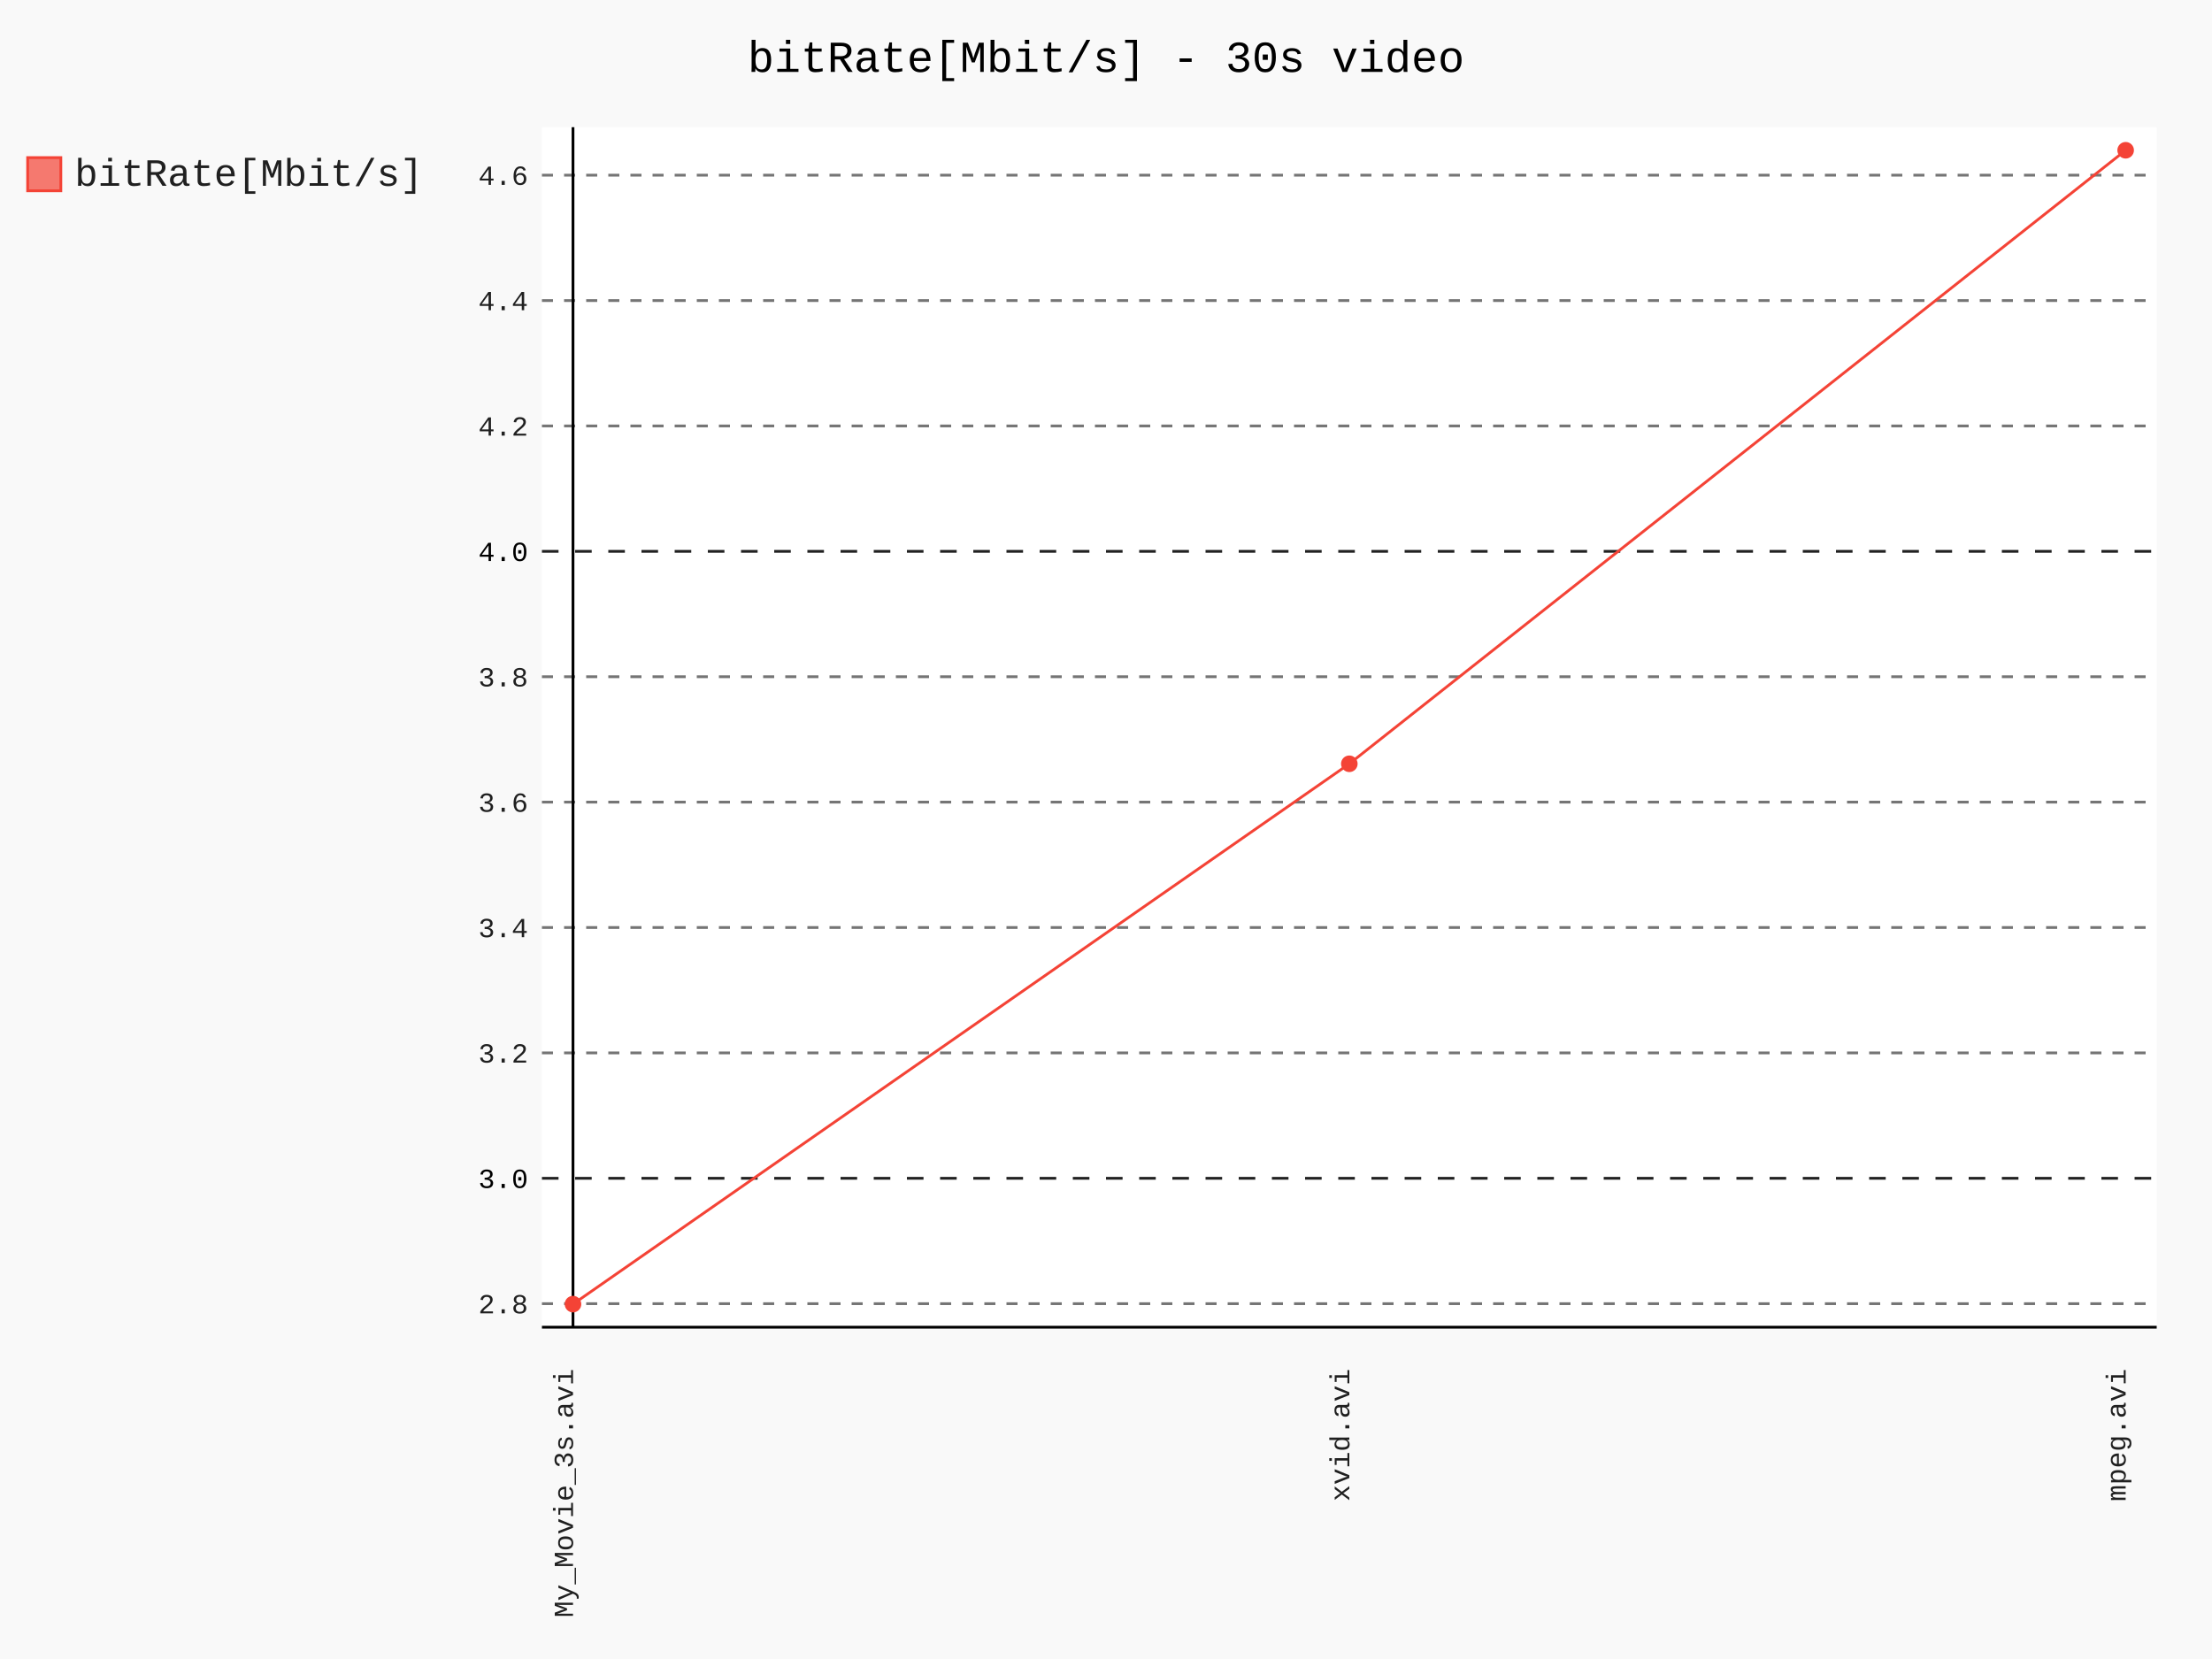
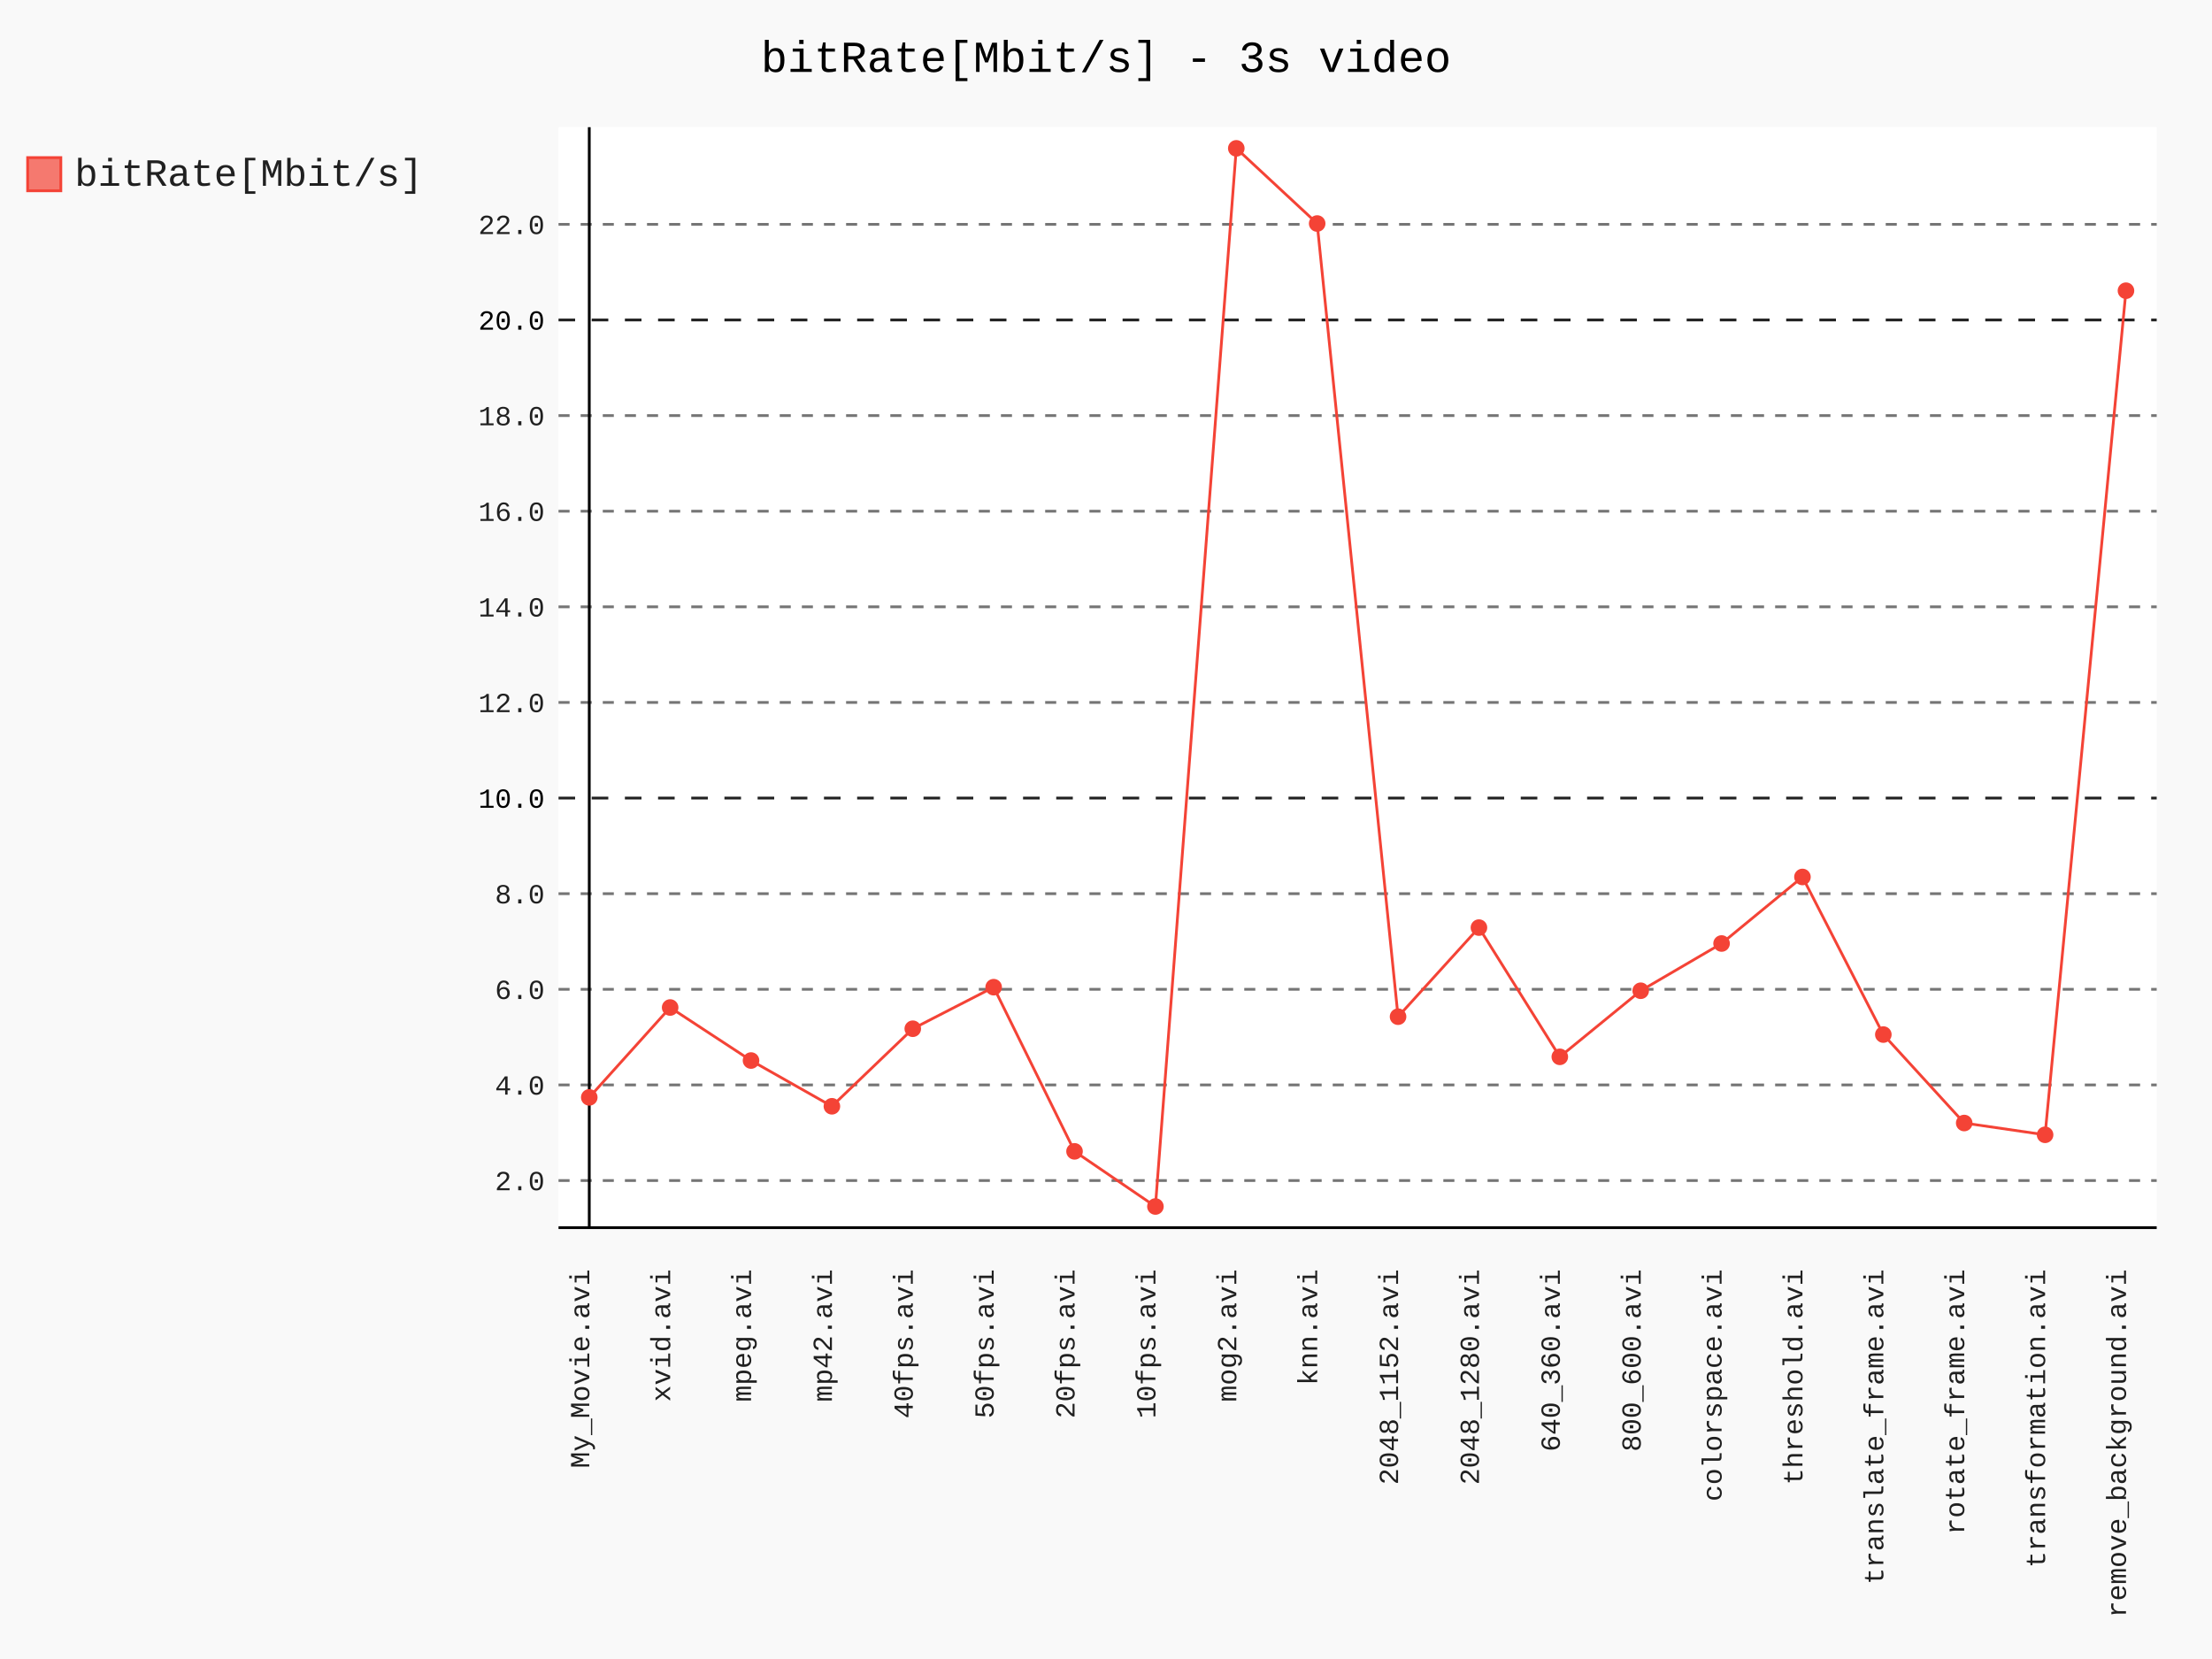
- <svg xmlns="http://www.w3.org/2000/svg" class="pygal-chart" id="chart-0afb5a2d-4077-494a-86e0-d0aeb378949a" viewBox="0 0 800 600">
+ <svg xmlns="http://www.w3.org/2000/svg" class="pygal-chart" id="chart-f7a92870-f9f4-41e7-86db-1ce3e3219ff3" viewBox="0 0 800 600">
  <defs>
-     <style type="text/css">#chart-0afb5a2d-4077-494a-86e0-d0aeb378949a{-webkit-user-select:none;-webkit-font-smoothing:antialiased;font-family:Consolas,"Liberation Mono",Menlo,Courier,monospace}#chart-0afb5a2d-4077-494a-86e0-d0aeb378949a .title{font-family:Consolas,"Liberation Mono",Menlo,Courier,monospace;font-size:16px}#chart-0afb5a2d-4077-494a-86e0-d0aeb378949a .legends .legend text{font-family:Consolas,"Liberation Mono",Menlo,Courier,monospace;font-size:14px}#chart-0afb5a2d-4077-494a-86e0-d0aeb378949a .axis text{font-family:Consolas,"Liberation Mono",Menlo,Courier,monospace;font-size:10px}#chart-0afb5a2d-4077-494a-86e0-d0aeb378949a .axis text.major{font-family:Consolas,"Liberation Mono",Menlo,Courier,monospace;font-size:10px}#chart-0afb5a2d-4077-494a-86e0-d0aeb378949a .text-overlay text.value{font-family:Consolas,"Liberation Mono",Menlo,Courier,monospace;font-size:16px}#chart-0afb5a2d-4077-494a-86e0-d0aeb378949a .text-overlay text.label{font-family:Consolas,"Liberation Mono",Menlo,Courier,monospace;font-size:10px}#chart-0afb5a2d-4077-494a-86e0-d0aeb378949a .tooltip{font-family:Consolas,"Liberation Mono",Menlo,Courier,monospace;font-size:14px}#chart-0afb5a2d-4077-494a-86e0-d0aeb378949a text.no_data{font-family:Consolas,"Liberation Mono",Menlo,Courier,monospace;font-size:64px}
- #chart-0afb5a2d-4077-494a-86e0-d0aeb378949a{background-color:rgba(249,249,249,1)}#chart-0afb5a2d-4077-494a-86e0-d0aeb378949a path,#chart-0afb5a2d-4077-494a-86e0-d0aeb378949a line,#chart-0afb5a2d-4077-494a-86e0-d0aeb378949a rect,#chart-0afb5a2d-4077-494a-86e0-d0aeb378949a circle{-webkit-transition:150ms;-moz-transition:150ms;transition:150ms}#chart-0afb5a2d-4077-494a-86e0-d0aeb378949a .graph &gt; .background{fill:rgba(249,249,249,1)}#chart-0afb5a2d-4077-494a-86e0-d0aeb378949a .plot &gt; .background{fill:rgba(255,255,255,1)}#chart-0afb5a2d-4077-494a-86e0-d0aeb378949a .graph{fill:rgba(0,0,0,.87)}#chart-0afb5a2d-4077-494a-86e0-d0aeb378949a text.no_data{fill:rgba(0,0,0,1)}#chart-0afb5a2d-4077-494a-86e0-d0aeb378949a .title{fill:rgba(0,0,0,1)}#chart-0afb5a2d-4077-494a-86e0-d0aeb378949a .legends .legend text{fill:rgba(0,0,0,.87)}#chart-0afb5a2d-4077-494a-86e0-d0aeb378949a .legends .legend:hover text{fill:rgba(0,0,0,1)}#chart-0afb5a2d-4077-494a-86e0-d0aeb378949a .axis .line{stroke:rgba(0,0,0,1)}#chart-0afb5a2d-4077-494a-86e0-d0aeb378949a .axis .guide.line{stroke:rgba(0,0,0,.54)}#chart-0afb5a2d-4077-494a-86e0-d0aeb378949a .axis .major.line{stroke:rgba(0,0,0,.87)}#chart-0afb5a2d-4077-494a-86e0-d0aeb378949a .axis text.major{fill:rgba(0,0,0,1)}#chart-0afb5a2d-4077-494a-86e0-d0aeb378949a .axis.y .guides:hover .guide.line,#chart-0afb5a2d-4077-494a-86e0-d0aeb378949a .line-graph .axis.x .guides:hover .guide.line,#chart-0afb5a2d-4077-494a-86e0-d0aeb378949a .stackedline-graph .axis.x .guides:hover .guide.line,#chart-0afb5a2d-4077-494a-86e0-d0aeb378949a .xy-graph .axis.x .guides:hover .guide.line{stroke:rgba(0,0,0,1)}#chart-0afb5a2d-4077-494a-86e0-d0aeb378949a .axis .guides:hover text{fill:rgba(0,0,0,1)}#chart-0afb5a2d-4077-494a-86e0-d0aeb378949a .reactive{fill-opacity:.7}#chart-0afb5a2d-4077-494a-86e0-d0aeb378949a .reactive.active,#chart-0afb5a2d-4077-494a-86e0-d0aeb378949a .active .reactive{fill-opacity:.8;stroke-width:4}#chart-0afb5a2d-4077-494a-86e0-d0aeb378949a .series text{fill:rgba(0,0,0,1)}#chart-0afb5a2d-4077-494a-86e0-d0aeb378949a .tooltip rect{fill:rgba(255,255,255,1);stroke:rgba(0,0,0,1);-webkit-transition:opacity 150ms;-moz-transition:opacity 150ms;transition:opacity 150ms}#chart-0afb5a2d-4077-494a-86e0-d0aeb378949a .tooltip .label{fill:rgba(0,0,0,.87)}#chart-0afb5a2d-4077-494a-86e0-d0aeb378949a .tooltip .label{fill:rgba(0,0,0,.87)}#chart-0afb5a2d-4077-494a-86e0-d0aeb378949a .tooltip .legend{font-size:.8em;fill:rgba(0,0,0,.54)}#chart-0afb5a2d-4077-494a-86e0-d0aeb378949a .tooltip .x_label{font-size:.6em;fill:rgba(0,0,0,1)}#chart-0afb5a2d-4077-494a-86e0-d0aeb378949a .tooltip .xlink{font-size:.5em;text-decoration:underline}#chart-0afb5a2d-4077-494a-86e0-d0aeb378949a .tooltip .value{font-size:1.5em}#chart-0afb5a2d-4077-494a-86e0-d0aeb378949a .map-element{fill:rgba(255,255,255,1);stroke:rgba(0,0,0,.54) !important}#chart-0afb5a2d-4077-494a-86e0-d0aeb378949a .map-element .reactive{fill-opacity:inherit}#chart-0afb5a2d-4077-494a-86e0-d0aeb378949a .color-0,#chart-0afb5a2d-4077-494a-86e0-d0aeb378949a .color-0 a:visited{stroke:#F44336;fill:#F44336}#chart-0afb5a2d-4077-494a-86e0-d0aeb378949a .text-overlay .color-0 text{fill:black}
- #chart-0afb5a2d-4077-494a-86e0-d0aeb378949a text.no_data{text-anchor:middle}#chart-0afb5a2d-4077-494a-86e0-d0aeb378949a .guide.line{fill:none}#chart-0afb5a2d-4077-494a-86e0-d0aeb378949a .centered{text-anchor:middle}#chart-0afb5a2d-4077-494a-86e0-d0aeb378949a .title{text-anchor:middle}#chart-0afb5a2d-4077-494a-86e0-d0aeb378949a .legends .legend text{fill-opacity:1}#chart-0afb5a2d-4077-494a-86e0-d0aeb378949a .axis.x text{text-anchor:middle}#chart-0afb5a2d-4077-494a-86e0-d0aeb378949a .axis.x:not(.web) text[transform]{text-anchor:start}#chart-0afb5a2d-4077-494a-86e0-d0aeb378949a .axis.x:not(.web) text[transform].backwards{text-anchor:end}#chart-0afb5a2d-4077-494a-86e0-d0aeb378949a .axis.y text{text-anchor:end}#chart-0afb5a2d-4077-494a-86e0-d0aeb378949a .axis.y text[transform].backwards{text-anchor:start}#chart-0afb5a2d-4077-494a-86e0-d0aeb378949a .axis.y2 text{text-anchor:start}#chart-0afb5a2d-4077-494a-86e0-d0aeb378949a .axis.y2 text[transform].backwards{text-anchor:end}#chart-0afb5a2d-4077-494a-86e0-d0aeb378949a .axis .guide.line{stroke-dasharray:4,4}#chart-0afb5a2d-4077-494a-86e0-d0aeb378949a .axis .major.guide.line{stroke-dasharray:6,6}#chart-0afb5a2d-4077-494a-86e0-d0aeb378949a .horizontal .axis.y .guide.line,#chart-0afb5a2d-4077-494a-86e0-d0aeb378949a .horizontal .axis.y2 .guide.line,#chart-0afb5a2d-4077-494a-86e0-d0aeb378949a .vertical .axis.x .guide.line{opacity:0}#chart-0afb5a2d-4077-494a-86e0-d0aeb378949a .horizontal .axis.always_show .guide.line,#chart-0afb5a2d-4077-494a-86e0-d0aeb378949a .vertical .axis.always_show .guide.line{opacity:1 !important}#chart-0afb5a2d-4077-494a-86e0-d0aeb378949a .axis.y .guides:hover .guide.line,#chart-0afb5a2d-4077-494a-86e0-d0aeb378949a .axis.y2 .guides:hover .guide.line,#chart-0afb5a2d-4077-494a-86e0-d0aeb378949a .axis.x .guides:hover .guide.line{opacity:1}#chart-0afb5a2d-4077-494a-86e0-d0aeb378949a .axis .guides:hover text{opacity:1}#chart-0afb5a2d-4077-494a-86e0-d0aeb378949a .nofill{fill:none}#chart-0afb5a2d-4077-494a-86e0-d0aeb378949a .subtle-fill{fill-opacity:.2}#chart-0afb5a2d-4077-494a-86e0-d0aeb378949a .dot{stroke-width:1px;fill-opacity:1}#chart-0afb5a2d-4077-494a-86e0-d0aeb378949a .dot.active{stroke-width:5px}#chart-0afb5a2d-4077-494a-86e0-d0aeb378949a .dot.negative{fill:transparent}#chart-0afb5a2d-4077-494a-86e0-d0aeb378949a text,#chart-0afb5a2d-4077-494a-86e0-d0aeb378949a tspan{stroke:none !important}#chart-0afb5a2d-4077-494a-86e0-d0aeb378949a .series text.active{opacity:1}#chart-0afb5a2d-4077-494a-86e0-d0aeb378949a .tooltip rect{fill-opacity:.95;stroke-width:.5}#chart-0afb5a2d-4077-494a-86e0-d0aeb378949a .tooltip text{fill-opacity:1}#chart-0afb5a2d-4077-494a-86e0-d0aeb378949a .showable{visibility:hidden}#chart-0afb5a2d-4077-494a-86e0-d0aeb378949a .showable.shown{visibility:visible}</style>
+     <style type="text/css">#chart-f7a92870-f9f4-41e7-86db-1ce3e3219ff3{-webkit-user-select:none;-webkit-font-smoothing:antialiased;font-family:Consolas,"Liberation Mono",Menlo,Courier,monospace}#chart-f7a92870-f9f4-41e7-86db-1ce3e3219ff3 .title{font-family:Consolas,"Liberation Mono",Menlo,Courier,monospace;font-size:16px}#chart-f7a92870-f9f4-41e7-86db-1ce3e3219ff3 .legends .legend text{font-family:Consolas,"Liberation Mono",Menlo,Courier,monospace;font-size:14px}#chart-f7a92870-f9f4-41e7-86db-1ce3e3219ff3 .axis text{font-family:Consolas,"Liberation Mono",Menlo,Courier,monospace;font-size:10px}#chart-f7a92870-f9f4-41e7-86db-1ce3e3219ff3 .axis text.major{font-family:Consolas,"Liberation Mono",Menlo,Courier,monospace;font-size:10px}#chart-f7a92870-f9f4-41e7-86db-1ce3e3219ff3 .text-overlay text.value{font-family:Consolas,"Liberation Mono",Menlo,Courier,monospace;font-size:16px}#chart-f7a92870-f9f4-41e7-86db-1ce3e3219ff3 .text-overlay text.label{font-family:Consolas,"Liberation Mono",Menlo,Courier,monospace;font-size:10px}#chart-f7a92870-f9f4-41e7-86db-1ce3e3219ff3 .tooltip{font-family:Consolas,"Liberation Mono",Menlo,Courier,monospace;font-size:14px}#chart-f7a92870-f9f4-41e7-86db-1ce3e3219ff3 text.no_data{font-family:Consolas,"Liberation Mono",Menlo,Courier,monospace;font-size:64px}
+ #chart-f7a92870-f9f4-41e7-86db-1ce3e3219ff3{background-color:rgba(249,249,249,1)}#chart-f7a92870-f9f4-41e7-86db-1ce3e3219ff3 path,#chart-f7a92870-f9f4-41e7-86db-1ce3e3219ff3 line,#chart-f7a92870-f9f4-41e7-86db-1ce3e3219ff3 rect,#chart-f7a92870-f9f4-41e7-86db-1ce3e3219ff3 circle{-webkit-transition:150ms;-moz-transition:150ms;transition:150ms}#chart-f7a92870-f9f4-41e7-86db-1ce3e3219ff3 .graph &gt; .background{fill:rgba(249,249,249,1)}#chart-f7a92870-f9f4-41e7-86db-1ce3e3219ff3 .plot &gt; .background{fill:rgba(255,255,255,1)}#chart-f7a92870-f9f4-41e7-86db-1ce3e3219ff3 .graph{fill:rgba(0,0,0,.87)}#chart-f7a92870-f9f4-41e7-86db-1ce3e3219ff3 text.no_data{fill:rgba(0,0,0,1)}#chart-f7a92870-f9f4-41e7-86db-1ce3e3219ff3 .title{fill:rgba(0,0,0,1)}#chart-f7a92870-f9f4-41e7-86db-1ce3e3219ff3 .legends .legend text{fill:rgba(0,0,0,.87)}#chart-f7a92870-f9f4-41e7-86db-1ce3e3219ff3 .legends .legend:hover text{fill:rgba(0,0,0,1)}#chart-f7a92870-f9f4-41e7-86db-1ce3e3219ff3 .axis .line{stroke:rgba(0,0,0,1)}#chart-f7a92870-f9f4-41e7-86db-1ce3e3219ff3 .axis .guide.line{stroke:rgba(0,0,0,.54)}#chart-f7a92870-f9f4-41e7-86db-1ce3e3219ff3 .axis .major.line{stroke:rgba(0,0,0,.87)}#chart-f7a92870-f9f4-41e7-86db-1ce3e3219ff3 .axis text.major{fill:rgba(0,0,0,1)}#chart-f7a92870-f9f4-41e7-86db-1ce3e3219ff3 .axis.y .guides:hover .guide.line,#chart-f7a92870-f9f4-41e7-86db-1ce3e3219ff3 .line-graph .axis.x .guides:hover .guide.line,#chart-f7a92870-f9f4-41e7-86db-1ce3e3219ff3 .stackedline-graph .axis.x .guides:hover .guide.line,#chart-f7a92870-f9f4-41e7-86db-1ce3e3219ff3 .xy-graph .axis.x .guides:hover .guide.line{stroke:rgba(0,0,0,1)}#chart-f7a92870-f9f4-41e7-86db-1ce3e3219ff3 .axis .guides:hover text{fill:rgba(0,0,0,1)}#chart-f7a92870-f9f4-41e7-86db-1ce3e3219ff3 .reactive{fill-opacity:.7}#chart-f7a92870-f9f4-41e7-86db-1ce3e3219ff3 .reactive.active,#chart-f7a92870-f9f4-41e7-86db-1ce3e3219ff3 .active .reactive{fill-opacity:.8;stroke-width:4}#chart-f7a92870-f9f4-41e7-86db-1ce3e3219ff3 .series text{fill:rgba(0,0,0,1)}#chart-f7a92870-f9f4-41e7-86db-1ce3e3219ff3 .tooltip rect{fill:rgba(255,255,255,1);stroke:rgba(0,0,0,1);-webkit-transition:opacity 150ms;-moz-transition:opacity 150ms;transition:opacity 150ms}#chart-f7a92870-f9f4-41e7-86db-1ce3e3219ff3 .tooltip .label{fill:rgba(0,0,0,.87)}#chart-f7a92870-f9f4-41e7-86db-1ce3e3219ff3 .tooltip .label{fill:rgba(0,0,0,.87)}#chart-f7a92870-f9f4-41e7-86db-1ce3e3219ff3 .tooltip .legend{font-size:.8em;fill:rgba(0,0,0,.54)}#chart-f7a92870-f9f4-41e7-86db-1ce3e3219ff3 .tooltip .x_label{font-size:.6em;fill:rgba(0,0,0,1)}#chart-f7a92870-f9f4-41e7-86db-1ce3e3219ff3 .tooltip .xlink{font-size:.5em;text-decoration:underline}#chart-f7a92870-f9f4-41e7-86db-1ce3e3219ff3 .tooltip .value{font-size:1.5em}#chart-f7a92870-f9f4-41e7-86db-1ce3e3219ff3 .map-element{fill:rgba(255,255,255,1);stroke:rgba(0,0,0,.54) !important}#chart-f7a92870-f9f4-41e7-86db-1ce3e3219ff3 .map-element .reactive{fill-opacity:inherit}#chart-f7a92870-f9f4-41e7-86db-1ce3e3219ff3 .color-0,#chart-f7a92870-f9f4-41e7-86db-1ce3e3219ff3 .color-0 a:visited{stroke:#F44336;fill:#F44336}#chart-f7a92870-f9f4-41e7-86db-1ce3e3219ff3 .text-overlay .color-0 text{fill:black}
+ #chart-f7a92870-f9f4-41e7-86db-1ce3e3219ff3 text.no_data{text-anchor:middle}#chart-f7a92870-f9f4-41e7-86db-1ce3e3219ff3 .guide.line{fill:none}#chart-f7a92870-f9f4-41e7-86db-1ce3e3219ff3 .centered{text-anchor:middle}#chart-f7a92870-f9f4-41e7-86db-1ce3e3219ff3 .title{text-anchor:middle}#chart-f7a92870-f9f4-41e7-86db-1ce3e3219ff3 .legends .legend text{fill-opacity:1}#chart-f7a92870-f9f4-41e7-86db-1ce3e3219ff3 .axis.x text{text-anchor:middle}#chart-f7a92870-f9f4-41e7-86db-1ce3e3219ff3 .axis.x:not(.web) text[transform]{text-anchor:start}#chart-f7a92870-f9f4-41e7-86db-1ce3e3219ff3 .axis.x:not(.web) text[transform].backwards{text-anchor:end}#chart-f7a92870-f9f4-41e7-86db-1ce3e3219ff3 .axis.y text{text-anchor:end}#chart-f7a92870-f9f4-41e7-86db-1ce3e3219ff3 .axis.y text[transform].backwards{text-anchor:start}#chart-f7a92870-f9f4-41e7-86db-1ce3e3219ff3 .axis.y2 text{text-anchor:start}#chart-f7a92870-f9f4-41e7-86db-1ce3e3219ff3 .axis.y2 text[transform].backwards{text-anchor:end}#chart-f7a92870-f9f4-41e7-86db-1ce3e3219ff3 .axis .guide.line{stroke-dasharray:4,4}#chart-f7a92870-f9f4-41e7-86db-1ce3e3219ff3 .axis .major.guide.line{stroke-dasharray:6,6}#chart-f7a92870-f9f4-41e7-86db-1ce3e3219ff3 .horizontal .axis.y .guide.line,#chart-f7a92870-f9f4-41e7-86db-1ce3e3219ff3 .horizontal .axis.y2 .guide.line,#chart-f7a92870-f9f4-41e7-86db-1ce3e3219ff3 .vertical .axis.x .guide.line{opacity:0}#chart-f7a92870-f9f4-41e7-86db-1ce3e3219ff3 .horizontal .axis.always_show .guide.line,#chart-f7a92870-f9f4-41e7-86db-1ce3e3219ff3 .vertical .axis.always_show .guide.line{opacity:1 !important}#chart-f7a92870-f9f4-41e7-86db-1ce3e3219ff3 .axis.y .guides:hover .guide.line,#chart-f7a92870-f9f4-41e7-86db-1ce3e3219ff3 .axis.y2 .guides:hover .guide.line,#chart-f7a92870-f9f4-41e7-86db-1ce3e3219ff3 .axis.x .guides:hover .guide.line{opacity:1}#chart-f7a92870-f9f4-41e7-86db-1ce3e3219ff3 .axis .guides:hover text{opacity:1}#chart-f7a92870-f9f4-41e7-86db-1ce3e3219ff3 .nofill{fill:none}#chart-f7a92870-f9f4-41e7-86db-1ce3e3219ff3 .subtle-fill{fill-opacity:.2}#chart-f7a92870-f9f4-41e7-86db-1ce3e3219ff3 .dot{stroke-width:1px;fill-opacity:1}#chart-f7a92870-f9f4-41e7-86db-1ce3e3219ff3 .dot.active{stroke-width:5px}#chart-f7a92870-f9f4-41e7-86db-1ce3e3219ff3 .dot.negative{fill:transparent}#chart-f7a92870-f9f4-41e7-86db-1ce3e3219ff3 text,#chart-f7a92870-f9f4-41e7-86db-1ce3e3219ff3 tspan{stroke:none !important}#chart-f7a92870-f9f4-41e7-86db-1ce3e3219ff3 .series text.active{opacity:1}#chart-f7a92870-f9f4-41e7-86db-1ce3e3219ff3 .tooltip rect{fill-opacity:.95;stroke-width:.5}#chart-f7a92870-f9f4-41e7-86db-1ce3e3219ff3 .tooltip text{fill-opacity:1}#chart-f7a92870-f9f4-41e7-86db-1ce3e3219ff3 .showable{visibility:hidden}#chart-f7a92870-f9f4-41e7-86db-1ce3e3219ff3 .showable.shown{visibility:visible}</style>
  </defs>
  <g class="graph line-graph vertical">
    <rect class="background" height="600" width="800" x="0" y="0" />
-     <g class="plot" transform="translate(196, 46)">
-       <rect class="background" height="434.0" width="584.0" x="0" y="0" />
+     <g class="plot" transform="translate(202, 46)">
+       <rect class="background" height="398.0" width="578.0" x="0" y="0" />
      <g class="axis y">
-         <path class="line" d="M0 434 h584" />
-         <g class="guides">
-           <path class="guide line" d="M0 425.495 h584" />
-           <text class="" x="-5" y="428.995">2.8</text>
-         </g>
-         <g class="guides">
-           <path class="major guide line" d="M0 380.146 h584" />
-           <text class="major" x="-5" y="383.646">3.0</text>
-         </g>
-         <g class="guides">
-           <path class="guide line" d="M0 334.797 h584" />
-           <text class="" x="-5" y="338.297">3.2</text>
-         </g>
-         <g class="guides">
-           <path class="guide line" d="M0 289.447 h584" />
-           <text class="" x="-5" y="292.947">3.4</text>
-         </g>
-         <g class="guides">
-           <path class="guide line" d="M0 244.098 h584" />
-           <text class="" x="-5" y="247.598">3.6</text>
-         </g>
-         <g class="guides">
-           <path class="guide line" d="M0 198.749 h584" />
-           <text class="" x="-5" y="202.249">3.8</text>
-         </g>
-         <g class="guides">
-           <path class="major guide line" d="M0 153.4 h584" />
-           <text class="major" x="-5" y="156.9">4.0</text>
-         </g>
-         <g class="guides">
-           <path class="guide line" d="M0 108.051 h584" />
-           <text class="" x="-5" y="111.551">4.2</text>
-         </g>
-         <g class="guides">
-           <path class="guide line" d="M0 62.702 h584" />
-           <text class="" x="-5" y="66.202">4.4</text>
-         </g>
-         <g class="guides">
-           <path class="guide line" d="M0 17.353 h584" />
-           <text class="" x="-5" y="20.853">4.6</text>
+         <path class="line" d="M0 398 h578" />
+         <g class="guides">
+           <path class="guide line" d="M0 380.961 h578" />
+           <text class="" x="-5" y="384.461">2.0</text>
+         </g>
+         <g class="guides">
+           <path class="guide line" d="M0 346.379 h578" />
+           <text class="" x="-5" y="349.879">4.0</text>
+         </g>
+         <g class="guides">
+           <path class="guide line" d="M0 311.797 h578" />
+           <text class="" x="-5" y="315.297">6.0</text>
+         </g>
+         <g class="guides">
+           <path class="guide line" d="M0 277.215 h578" />
+           <text class="" x="-5" y="280.715">8.0</text>
+         </g>
+         <g class="guides">
+           <path class="major guide line" d="M0 242.633 h578" />
+           <text class="major" x="-5" y="246.133">10.0</text>
+         </g>
+         <g class="guides">
+           <path class="guide line" d="M0 208.05 h578" />
+           <text class="" x="-5" y="211.55">12.0</text>
+         </g>
+         <g class="guides">
+           <path class="guide line" d="M0 173.468 h578" />
+           <text class="" x="-5" y="176.968">14.0</text>
+         </g>
+         <g class="guides">
+           <path class="guide line" d="M0 138.886 h578" />
+           <text class="" x="-5" y="142.386">16.0</text>
+         </g>
+         <g class="guides">
+           <path class="guide line" d="M0 104.304 h578" />
+           <text class="" x="-5" y="107.804">18.0</text>
+         </g>
+         <g class="guides">
+           <path class="major guide line" d="M0 69.722 h578" />
+           <text class="major" x="-5" y="73.222">20.0</text>
+         </g>
+         <g class="guides">
+           <path class="guide line" d="M0 35.14 h578" />
+           <text class="" x="-5" y="38.64">22.0</text>
        </g>
      </g>
      <g class="axis x">
        <g class="guides">
-           <path class="line" d="M11.231 0 v434" />
-           <text class="backwards" transform="rotate(270 11.23077 449)" x="11.231" y="449.0">My_Movie_3s.avi</text>
-         </g>
-         <g class="guides">
-           <path class="guide line" d="M292 0 v434" />
-           <text class="backwards" transform="rotate(270 292 449)" x="292.0" y="449.0">xvid.avi</text>
-         </g>
-         <g class="guides">
-           <path class="guide line" d="M572.769 0 v434" />
-           <text class="backwards" transform="rotate(270 572.7692 449)" x="572.769" y="449.0">mpeg.avi</text>
+           <path class="line" d="M11.115 0 v398" />
+           <text class="backwards" transform="rotate(270 11.11538 413)" x="11.115" y="413.0">My_Movie.avi</text>
+         </g>
+         <g class="guides">
+           <path class="guide line" d="M40.366 0 v398" />
+           <text class="backwards" transform="rotate(270 40.3664 413)" x="40.366" y="413.0">xvid.avi</text>
+         </g>
+         <g class="guides">
+           <path class="guide line" d="M69.617 0 v398" />
+           <text class="backwards" transform="rotate(270 69.61741 413)" x="69.617" y="413.0">mpeg.avi</text>
+         </g>
+         <g class="guides">
+           <path class="guide line" d="M98.868 0 v398" />
+           <text class="backwards" transform="rotate(270 98.86842 413)" x="98.868" y="413.0">mp42.avi</text>
+         </g>
+         <g class="guides">
+           <path class="guide line" d="M128.119 0 v398" />
+           <text class="backwards" transform="rotate(270 128.1194 413)" x="128.119" y="413.0">40fps.avi</text>
+         </g>
+         <g class="guides">
+           <path class="guide line" d="M157.37 0 v398" />
+           <text class="backwards" transform="rotate(270 157.3704 413)" x="157.37" y="413.0">50fps.avi</text>
+         </g>
+         <g class="guides">
+           <path class="guide line" d="M186.621 0 v398" />
+           <text class="backwards" transform="rotate(270 186.6215 413)" x="186.621" y="413.0">20fps.avi</text>
+         </g>
+         <g class="guides">
+           <path class="guide line" d="M215.872 0 v398" />
+           <text class="backwards" transform="rotate(270 215.8725 413)" x="215.872" y="413.0">10fps.avi</text>
+         </g>
+         <g class="guides">
+           <path class="guide line" d="M245.123 0 v398" />
+           <text class="backwards" transform="rotate(270 245.1235 413)" x="245.123" y="413.0">mog2.avi</text>
+         </g>
+         <g class="guides">
+           <path class="guide line" d="M274.374 0 v398" />
+           <text class="backwards" transform="rotate(270 274.3745 413)" x="274.374" y="413.0">knn.avi</text>
+         </g>
+         <g class="guides">
+           <path class="guide line" d="M303.626 0 v398" />
+           <text class="backwards" transform="rotate(270 303.6255 413)" x="303.626" y="413.0">2048_1152.avi</text>
+         </g>
+         <g class="guides">
+           <path class="guide line" d="M332.877 0 v398" />
+           <text class="backwards" transform="rotate(270 332.8765 413)" x="332.877" y="413.0">2048_1280.avi</text>
+         </g>
+         <g class="guides">
+           <path class="guide line" d="M362.128 0 v398" />
+           <text class="backwards" transform="rotate(270 362.1275 413)" x="362.128" y="413.0">640_360.avi</text>
+         </g>
+         <g class="guides">
+           <path class="guide line" d="M391.379 0 v398" />
+           <text class="backwards" transform="rotate(270 391.3785 413)" x="391.379" y="413.0">800_600.avi</text>
+         </g>
+         <g class="guides">
+           <path class="guide line" d="M420.63 0 v398" />
+           <text class="backwards" transform="rotate(270 420.6296 413)" x="420.63" y="413.0">colorspace.avi</text>
+         </g>
+         <g class="guides">
+           <path class="guide line" d="M449.881 0 v398" />
+           <text class="backwards" transform="rotate(270 449.8806 413)" x="449.881" y="413.0">threshold.avi</text>
+         </g>
+         <g class="guides">
+           <path class="guide line" d="M479.132 0 v398" />
+           <text class="backwards" transform="rotate(270 479.1316 413)" x="479.132" y="413.0">translate_frame.avi</text>
+         </g>
+         <g class="guides">
+           <path class="guide line" d="M508.383 0 v398" />
+           <text class="backwards" transform="rotate(270 508.3826 413)" x="508.383" y="413.0">rotate_frame.avi</text>
+         </g>
+         <g class="guides">
+           <path class="guide line" d="M537.634 0 v398" />
+           <text class="backwards" transform="rotate(270 537.6336 413)" x="537.634" y="413.0">transformation.avi</text>
+         </g>
+         <g class="guides">
+           <path class="guide line" d="M566.885 0 v398" />
+           <text class="backwards" transform="rotate(270 566.8846 413)" x="566.885" y="413.0">remove_background.avi</text>
        </g>
      </g>
      <g class="series serie-0 color-0">
-         <path class="line reactive nofill" d="M11.231 425.654 L292 230.235 572.769 8.346" />
+         <path class="line reactive nofill" d="M11.115 350.882 L40.366 318.377 69.617 337.557 98.868 354.101 128.119 326.058 157.37 311.029 186.621 370.403 215.872 390.346 245.123 7.654 274.374 34.84 303.626 321.7 332.877 289.481 362.128 336.219 391.379 312.318 420.63 295.232 449.881 271.169 479.132 328.166 508.383 360.158 537.634 364.417 566.885 59.142" />
      </g>
    </g>
    <g class="titles">
-       <text class="title plot_title" x="400.0" y="26">bitRate[Mbit/s] - 30s video</text>
-     </g>
-     <g class="plot overlay" transform="translate(196, 46)">
+       <text class="title plot_title" x="400.0" y="26">bitRate[Mbit/s] - 3s video</text>
+     </g>
+     <g class="plot overlay" transform="translate(202, 46)">
      <g class="series serie-0 color-0">
        <g class="dots">
-           <circle class="dot reactive tooltip-trigger" cx="11.231" cy="425.654" r="2.5" />
-         </g>
-         <g class="dots">
-           <circle class="dot reactive tooltip-trigger" cx="292.0" cy="230.235" r="2.5" />
-         </g>
-         <g class="dots">
-           <circle class="dot reactive tooltip-trigger" cx="572.769" cy="8.346" r="2.5" />
-         </g>
-       </g>
-     </g>
-     <g class="plot text-overlay" transform="translate(196, 46)">
+           <circle class="dot reactive tooltip-trigger" cx="11.115" cy="350.882" r="2.5" />
+         </g>
+         <g class="dots">
+           <circle class="dot reactive tooltip-trigger" cx="40.366" cy="318.377" r="2.5" />
+         </g>
+         <g class="dots">
+           <circle class="dot reactive tooltip-trigger" cx="69.617" cy="337.557" r="2.5" />
+         </g>
+         <g class="dots">
+           <circle class="dot reactive tooltip-trigger" cx="98.868" cy="354.101" r="2.5" />
+         </g>
+         <g class="dots">
+           <circle class="dot reactive tooltip-trigger" cx="128.119" cy="326.058" r="2.5" />
+         </g>
+         <g class="dots">
+           <circle class="dot reactive tooltip-trigger" cx="157.37" cy="311.029" r="2.5" />
+         </g>
+         <g class="dots">
+           <circle class="dot reactive tooltip-trigger" cx="186.621" cy="370.403" r="2.5" />
+         </g>
+         <g class="dots">
+           <circle class="dot reactive tooltip-trigger" cx="215.872" cy="390.346" r="2.5" />
+         </g>
+         <g class="dots">
+           <circle class="dot reactive tooltip-trigger" cx="245.123" cy="7.654" r="2.5" />
+         </g>
+         <g class="dots">
+           <circle class="dot reactive tooltip-trigger" cx="274.374" cy="34.84" r="2.5" />
+         </g>
+         <g class="dots">
+           <circle class="dot reactive tooltip-trigger" cx="303.626" cy="321.7" r="2.5" />
+         </g>
+         <g class="dots">
+           <circle class="dot reactive tooltip-trigger" cx="332.877" cy="289.481" r="2.5" />
+         </g>
+         <g class="dots">
+           <circle class="dot reactive tooltip-trigger" cx="362.128" cy="336.219" r="2.5" />
+         </g>
+         <g class="dots">
+           <circle class="dot reactive tooltip-trigger" cx="391.379" cy="312.318" r="2.5" />
+         </g>
+         <g class="dots">
+           <circle class="dot reactive tooltip-trigger" cx="420.63" cy="295.232" r="2.5" />
+         </g>
+         <g class="dots">
+           <circle class="dot reactive tooltip-trigger" cx="449.881" cy="271.169" r="2.5" />
+         </g>
+         <g class="dots">
+           <circle class="dot reactive tooltip-trigger" cx="479.132" cy="328.166" r="2.5" />
+         </g>
+         <g class="dots">
+           <circle class="dot reactive tooltip-trigger" cx="508.383" cy="360.158" r="2.5" />
+         </g>
+         <g class="dots">
+           <circle class="dot reactive tooltip-trigger" cx="537.634" cy="364.417" r="2.5" />
+         </g>
+         <g class="dots">
+           <circle class="dot reactive tooltip-trigger" cx="566.885" cy="59.141" r="2.5" />
+         </g>
+       </g>
+     </g>
+     <g class="plot text-overlay" transform="translate(202, 46)">
      <g class="series serie-0 color-0" />
    </g>
-     <g class="plot tooltip-overlay" transform="translate(196, 46)">
+     <g class="plot tooltip-overlay" transform="translate(202, 46)">
      <g class="tooltip" style="opacity: 0" transform="translate(0 0)">
        <rect class="tooltip-box" height="0" rx="0" ry="0" width="0" />
        <g class="text" />
      </g>
    </g>
    <g class="legends" transform="translate(10, 56)">
      <g class="legend reactive activate-serie" id="activate-serie-0">
        <rect class="color-0 reactive" height="12" width="12" x="0.0" y="1.0" />
        <text x="17.0" y="11.2">bitRate[Mbit/s]</text>
      </g>
    </g>
    <g class="legends" transform="translate(790, 56)" />
  </g>
</svg>
